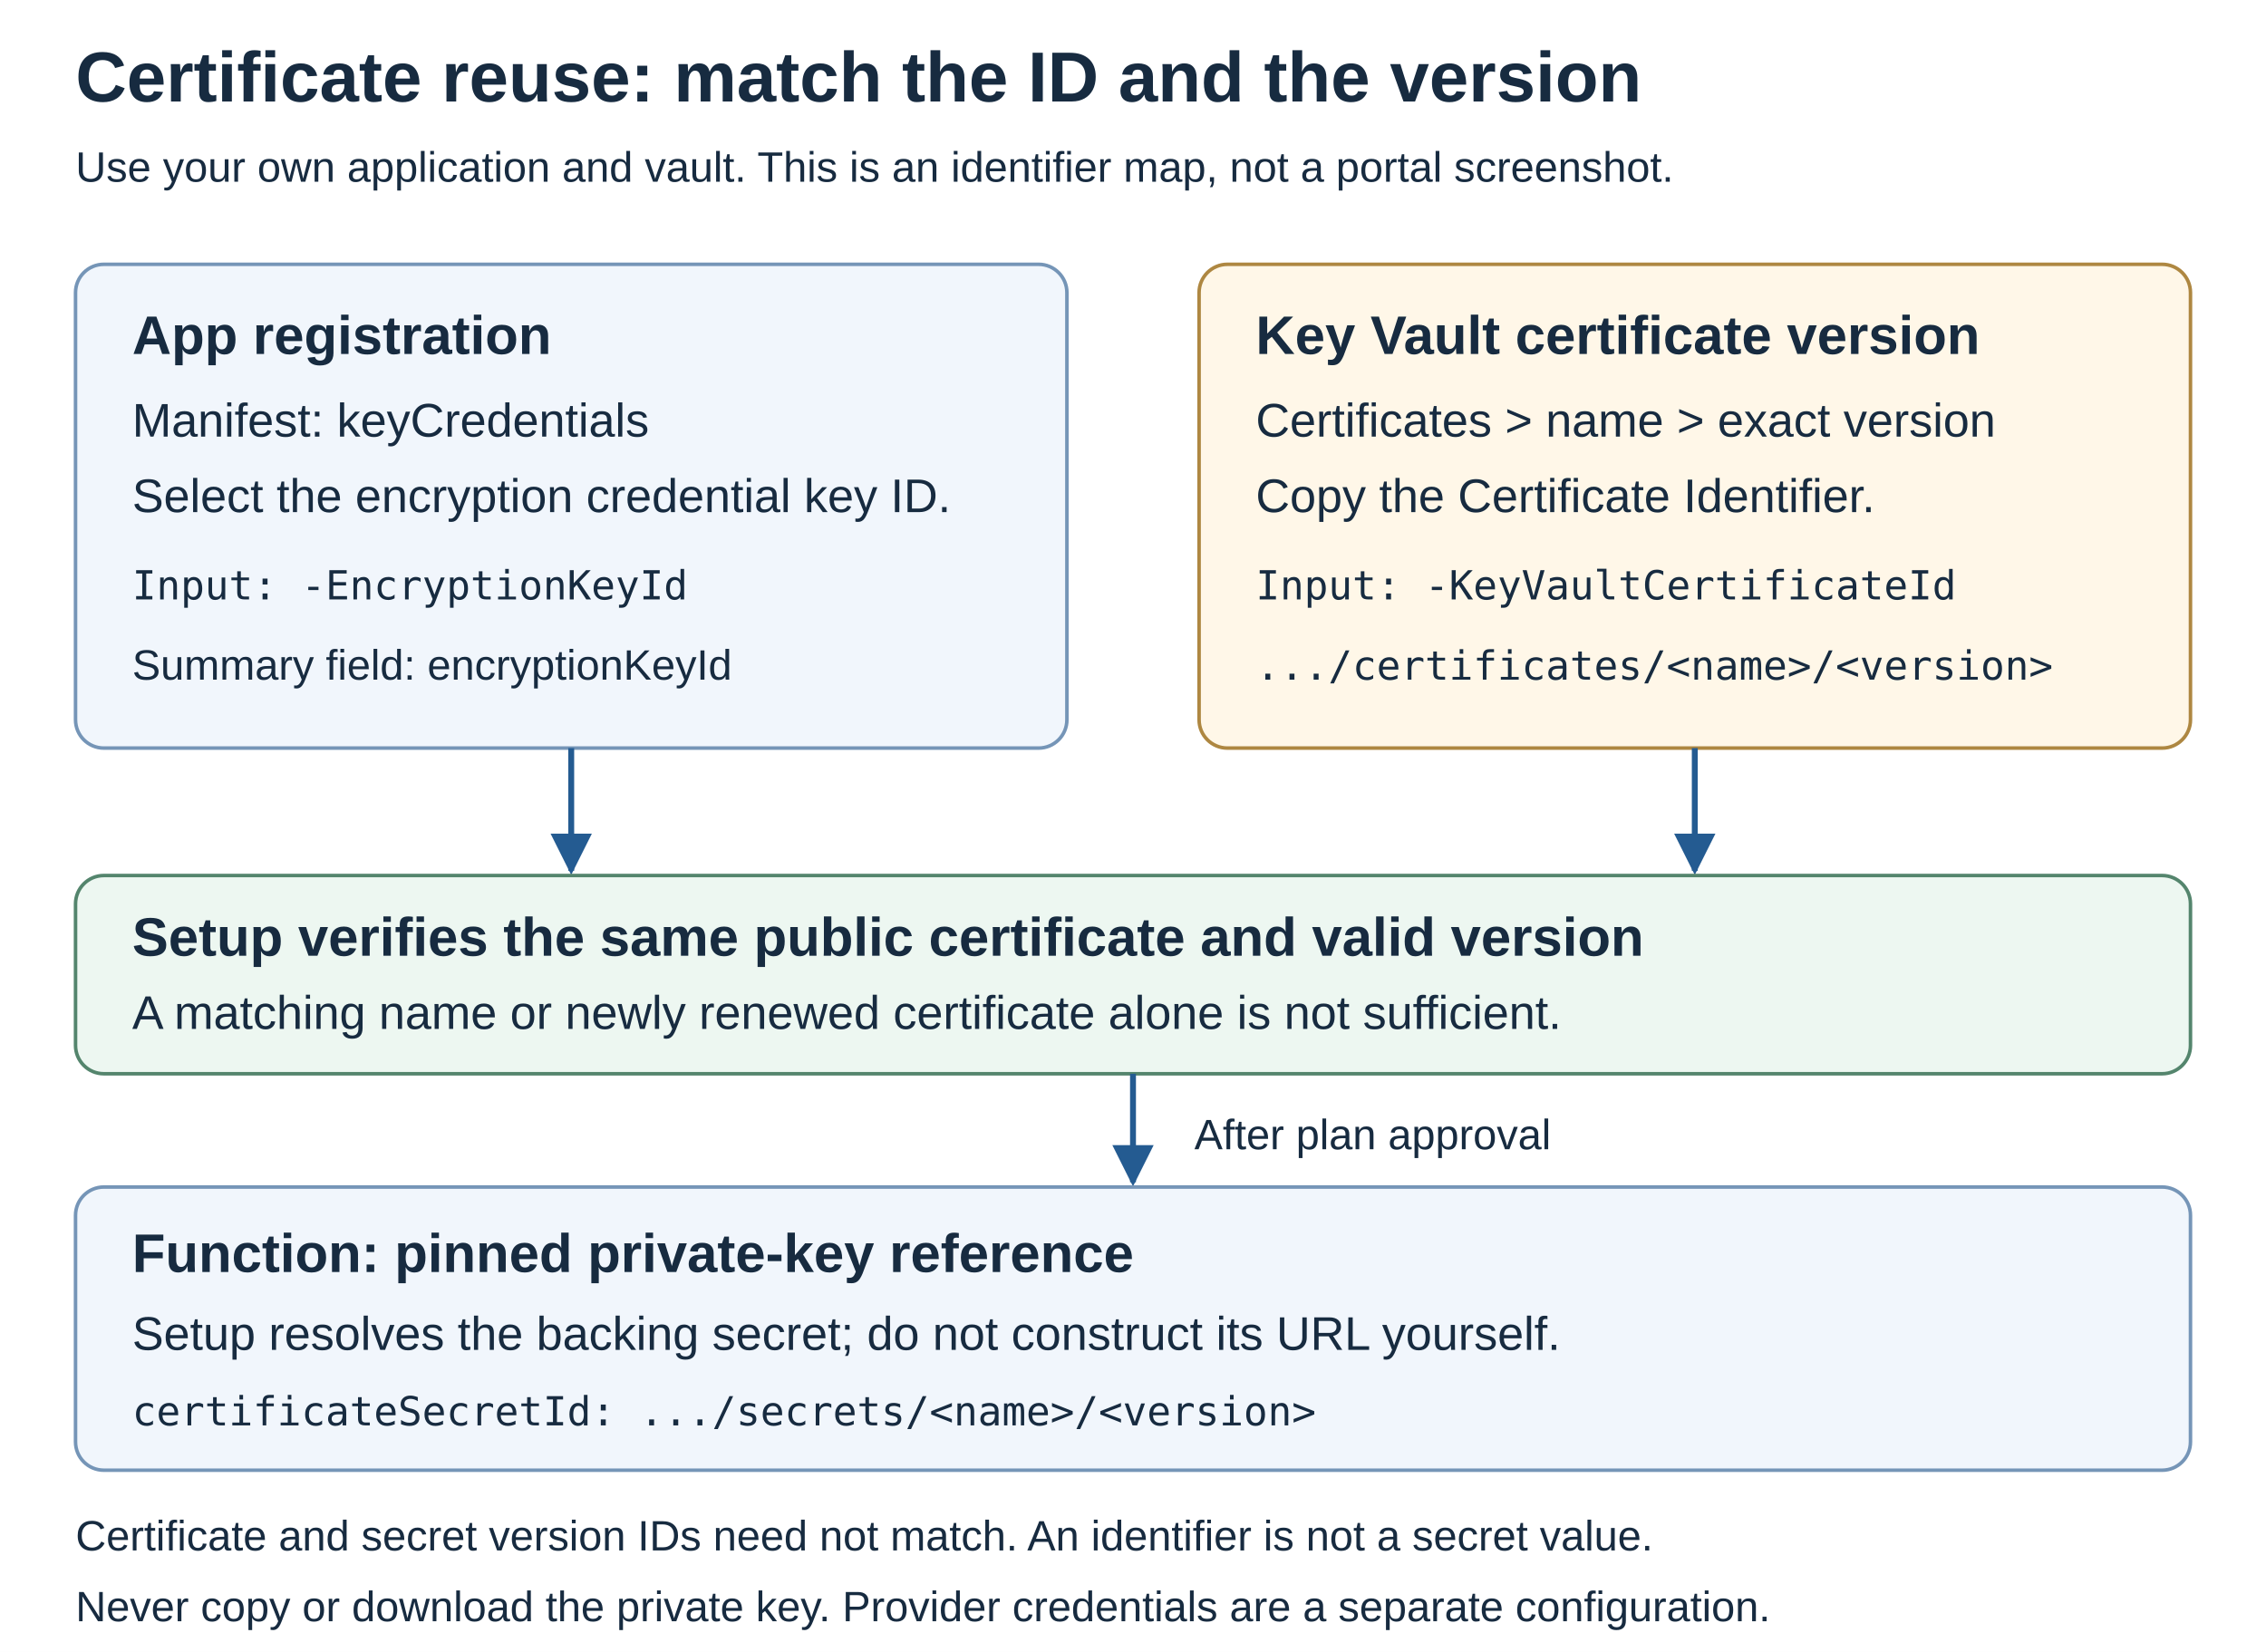
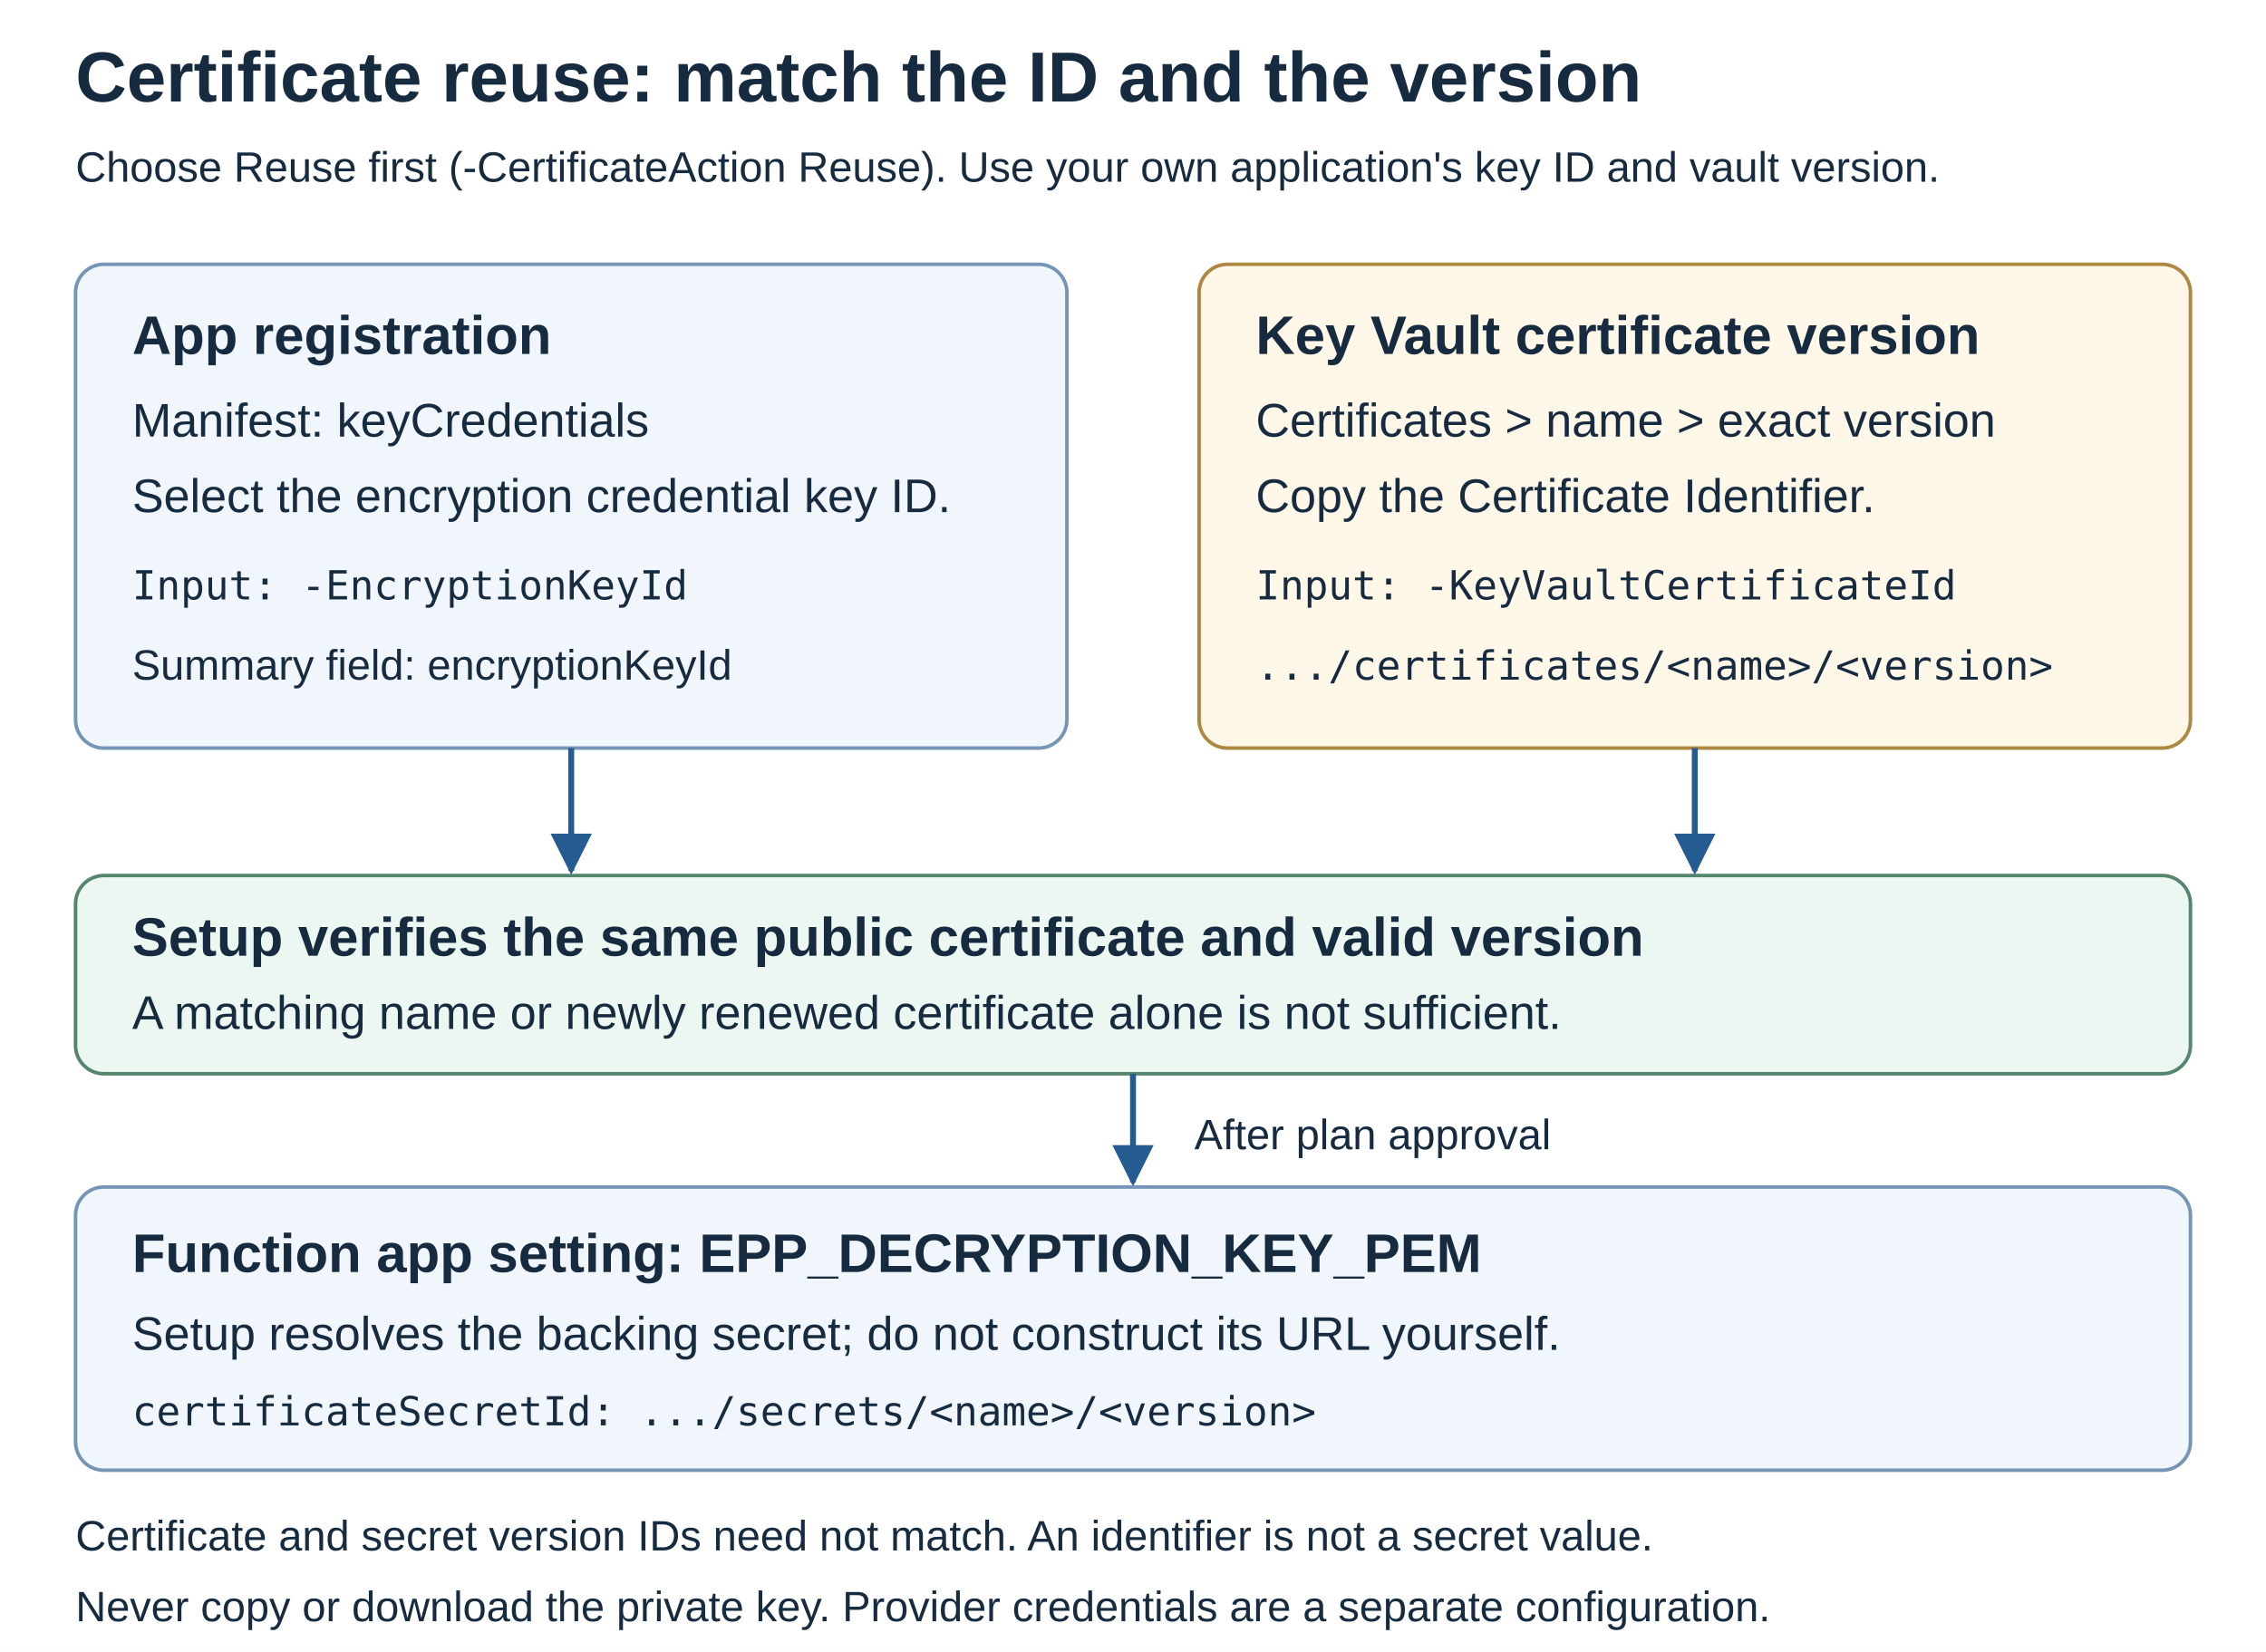
<svg xmlns="http://www.w3.org/2000/svg" width="960" height="700" viewBox="0 0 960 700" role="img" aria-labelledby="title description">
  <defs>
    <marker id="arrow" viewBox="0 0 10 10" refX="9" refY="5" markerWidth="7" markerHeight="7" orient="auto">
      <path d="M0 0 10 5 0 10Z" fill="#245b91" />
    </marker>
    <style>
      text { font-family: "Segoe UI", Arial, sans-serif; fill: #172b40; font-size: 20px; }
      .title { font-size: 30px; font-weight: 700; }
      .heading { font-size: 23px; font-weight: 650; }
      .small { font-size: 18px; }
      .code { font-family: Consolas, monospace; font-size: 17px; }
      .line { fill: none; stroke: #245b91; stroke-width: 2.5; marker-end: url(#arrow); }
    </style>
  </defs>
  <rect width="960" height="700" fill="white" />
  <text x="32" y="43" class="title">Certificate reuse: match the ID and the version</text>
-   <text x="32" y="77" class="small">Use your own application and vault. This is an identifier map, not a portal screenshot.</text>
+   <text x="32" y="77" class="small">Choose Reuse first (-CertificateAction Reuse). Use your own application's key ID and vault version.</text>
  <rect x="32" y="112" width="420" height="205" rx="12" fill="#f1f6fc" stroke="#7595b7" stroke-width="1.5" />
  <text x="56" y="150" class="heading">App registration</text>
  <text x="56" y="185">Manifest: keyCredentials</text>
  <text x="56" y="217">Select the encryption credential key ID.</text>
  <text x="56" y="254" class="code">Input: -EncryptionKeyId</text>
  <text x="56" y="288" class="small">Summary field: encryptionKeyId</text>
  <rect x="508" y="112" width="420" height="205" rx="12" fill="#fff7e8" stroke="#ae8741" stroke-width="1.5" />
  <text x="532" y="150" class="heading">Key Vault certificate version</text>
  <text x="532" y="185">Certificates &gt; name &gt; exact version</text>
  <text x="532" y="217">Copy the Certificate Identifier.</text>
  <text x="532" y="254" class="code">Input: -KeyVaultCertificateId</text>
  <text x="532" y="288" class="code">.../certificates/&lt;name&gt;/&lt;version&gt;</text>
  <path d="M242 317V369" class="line" />
  <path d="M718 317V369" class="line" />
  <rect x="32" y="371" width="896" height="84" rx="12" fill="#edf7f1" stroke="#54856d" stroke-width="1.5" />
  <text x="56" y="405" class="heading">Setup verifies the same public certificate and valid version</text>
  <text x="56" y="436">A matching name or newly renewed certificate alone is not sufficient.</text>
  <path d="M480 455V501" class="line" />
  <text x="506" y="487" class="small">After plan approval</text>
  <rect x="32" y="503" width="896" height="120" rx="12" fill="#f1f6fc" stroke="#7595b7" stroke-width="1.5" />
-   <text x="56" y="539" class="heading">Function: pinned private-key reference</text>
+   <text x="56" y="539" class="heading">Function app setting: EPP_DECRYPTION_KEY_PEM</text>
  <text x="56" y="572">Setup resolves the backing secret; do not construct its URL yourself.</text>
  <text x="56" y="604" class="code">certificateSecretId: .../secrets/&lt;name&gt;/&lt;version&gt;</text>
  <text x="32" y="657" class="small">Certificate and secret version IDs need not match. An identifier is not a secret value.</text>
  <text x="32" y="687" class="small">Never copy or download the private key. Provider credentials are a separate configuration.</text>
</svg>
